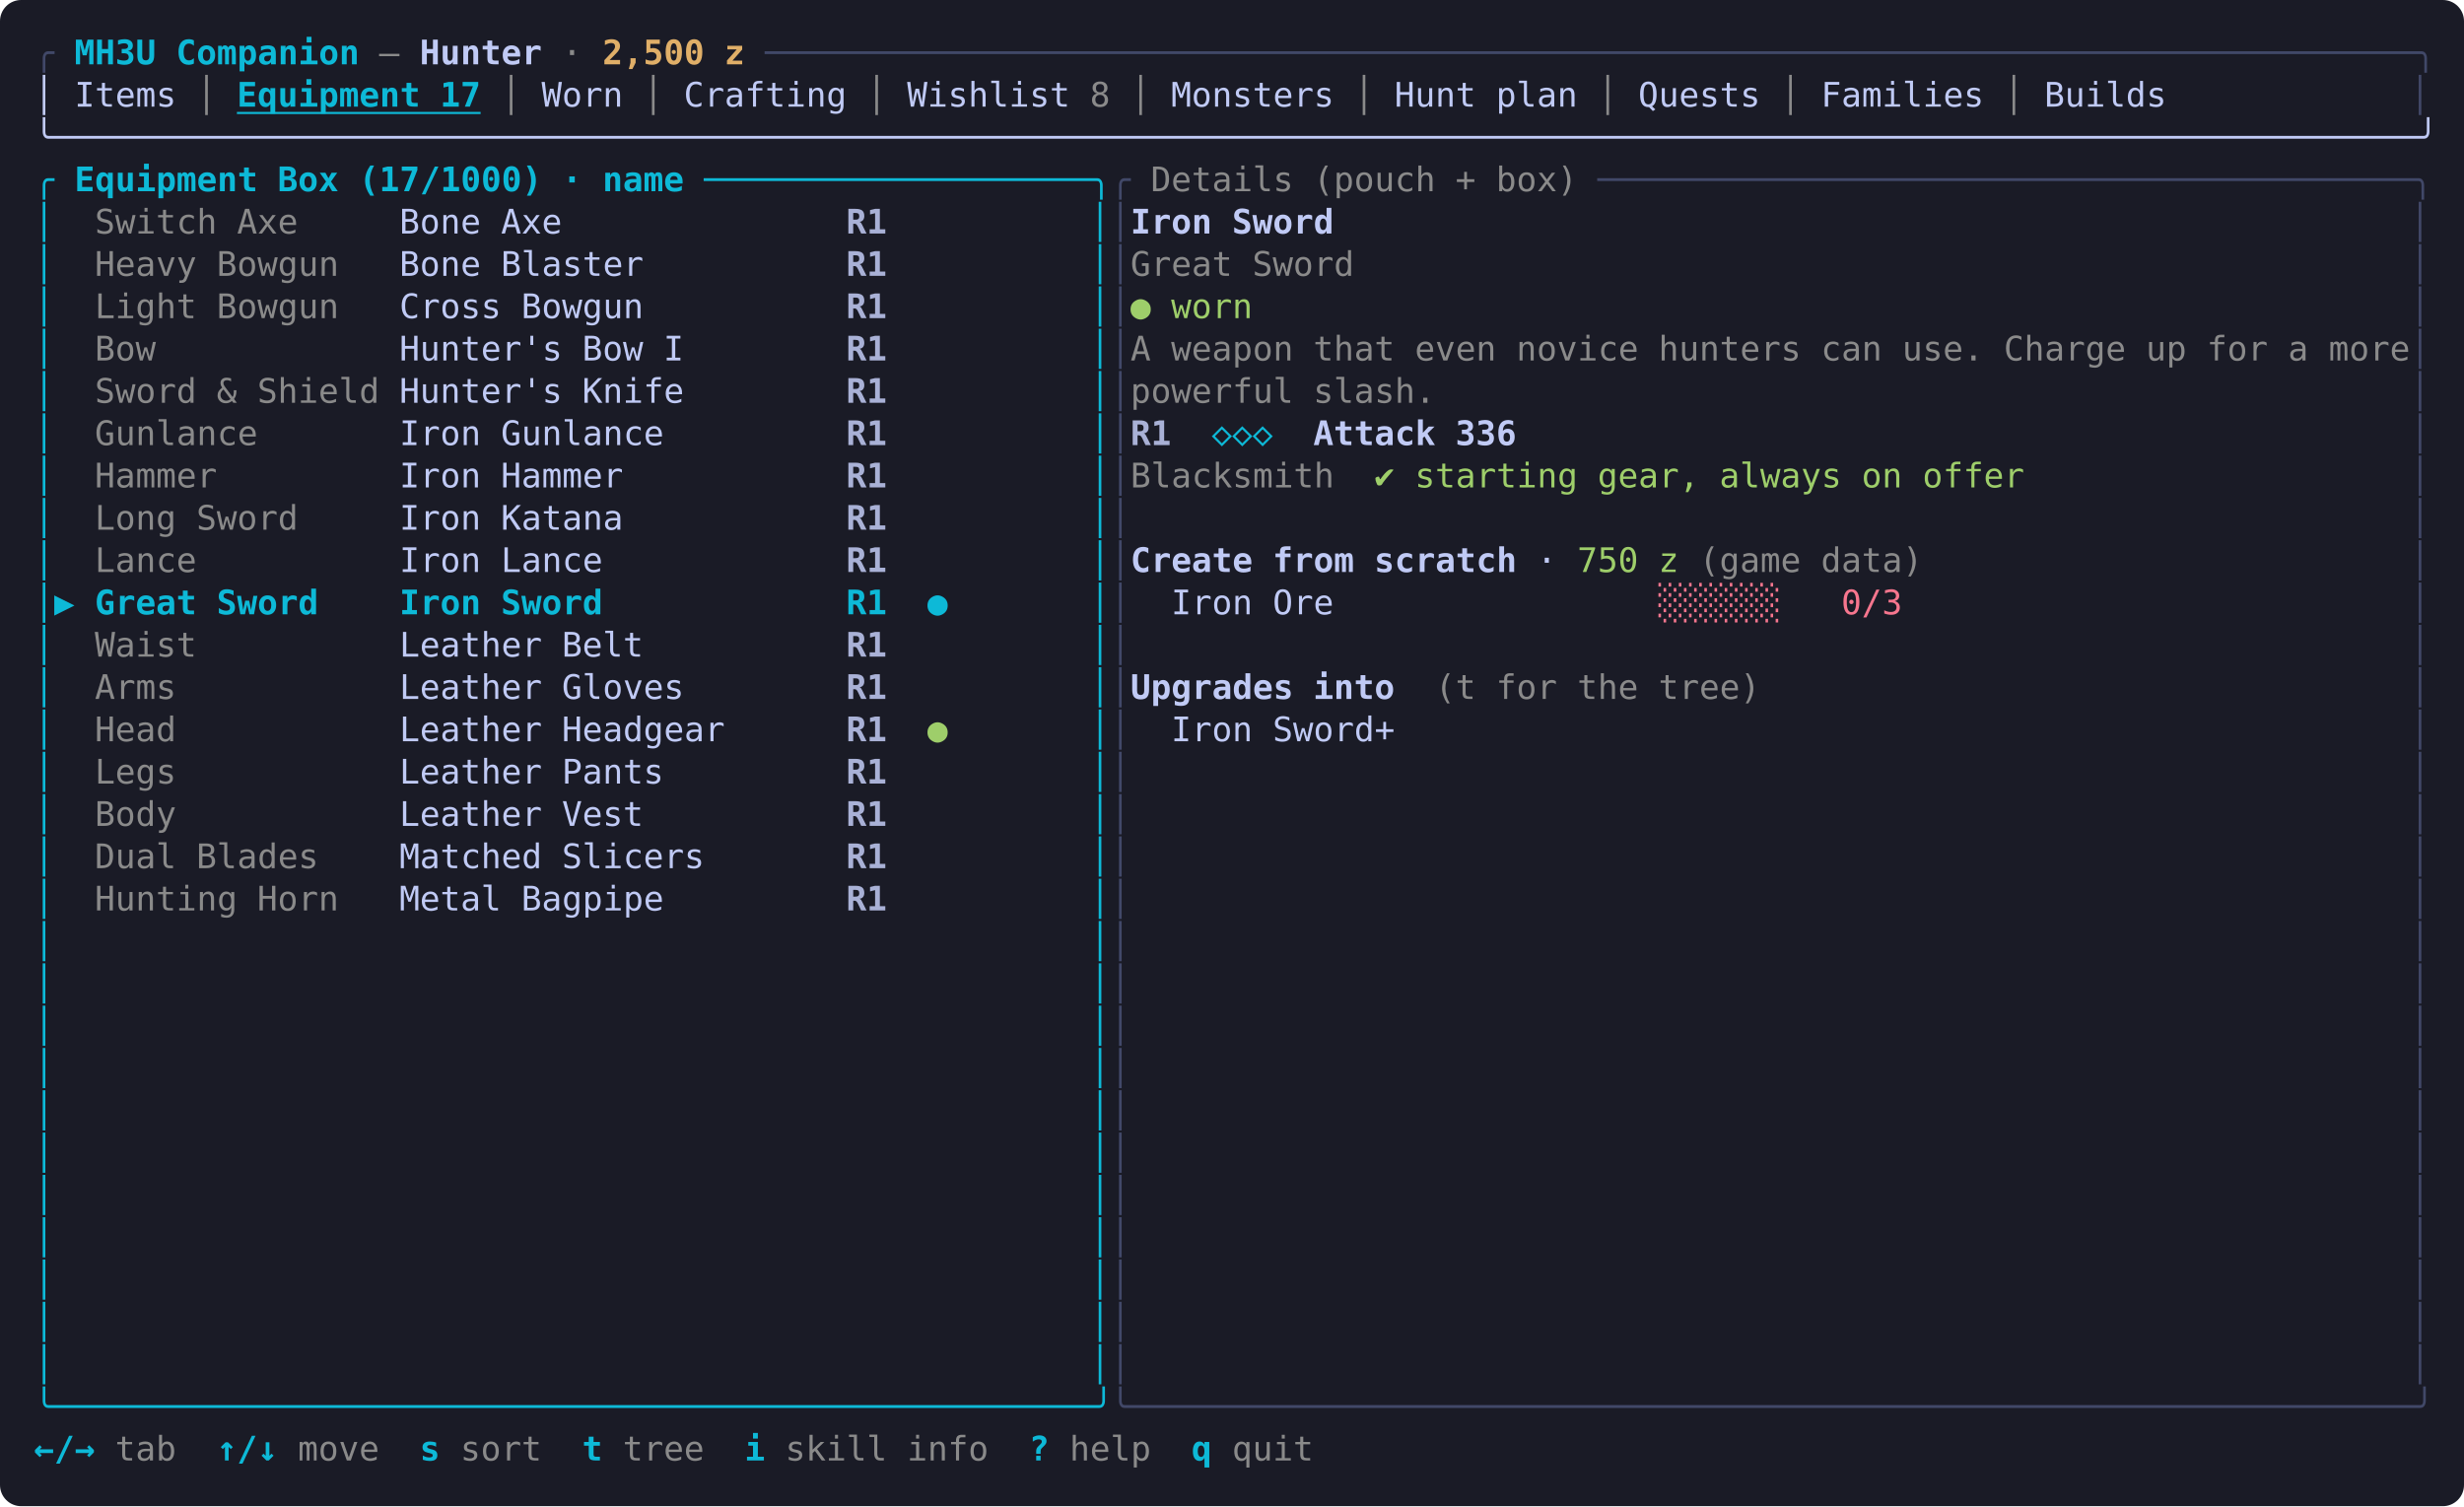
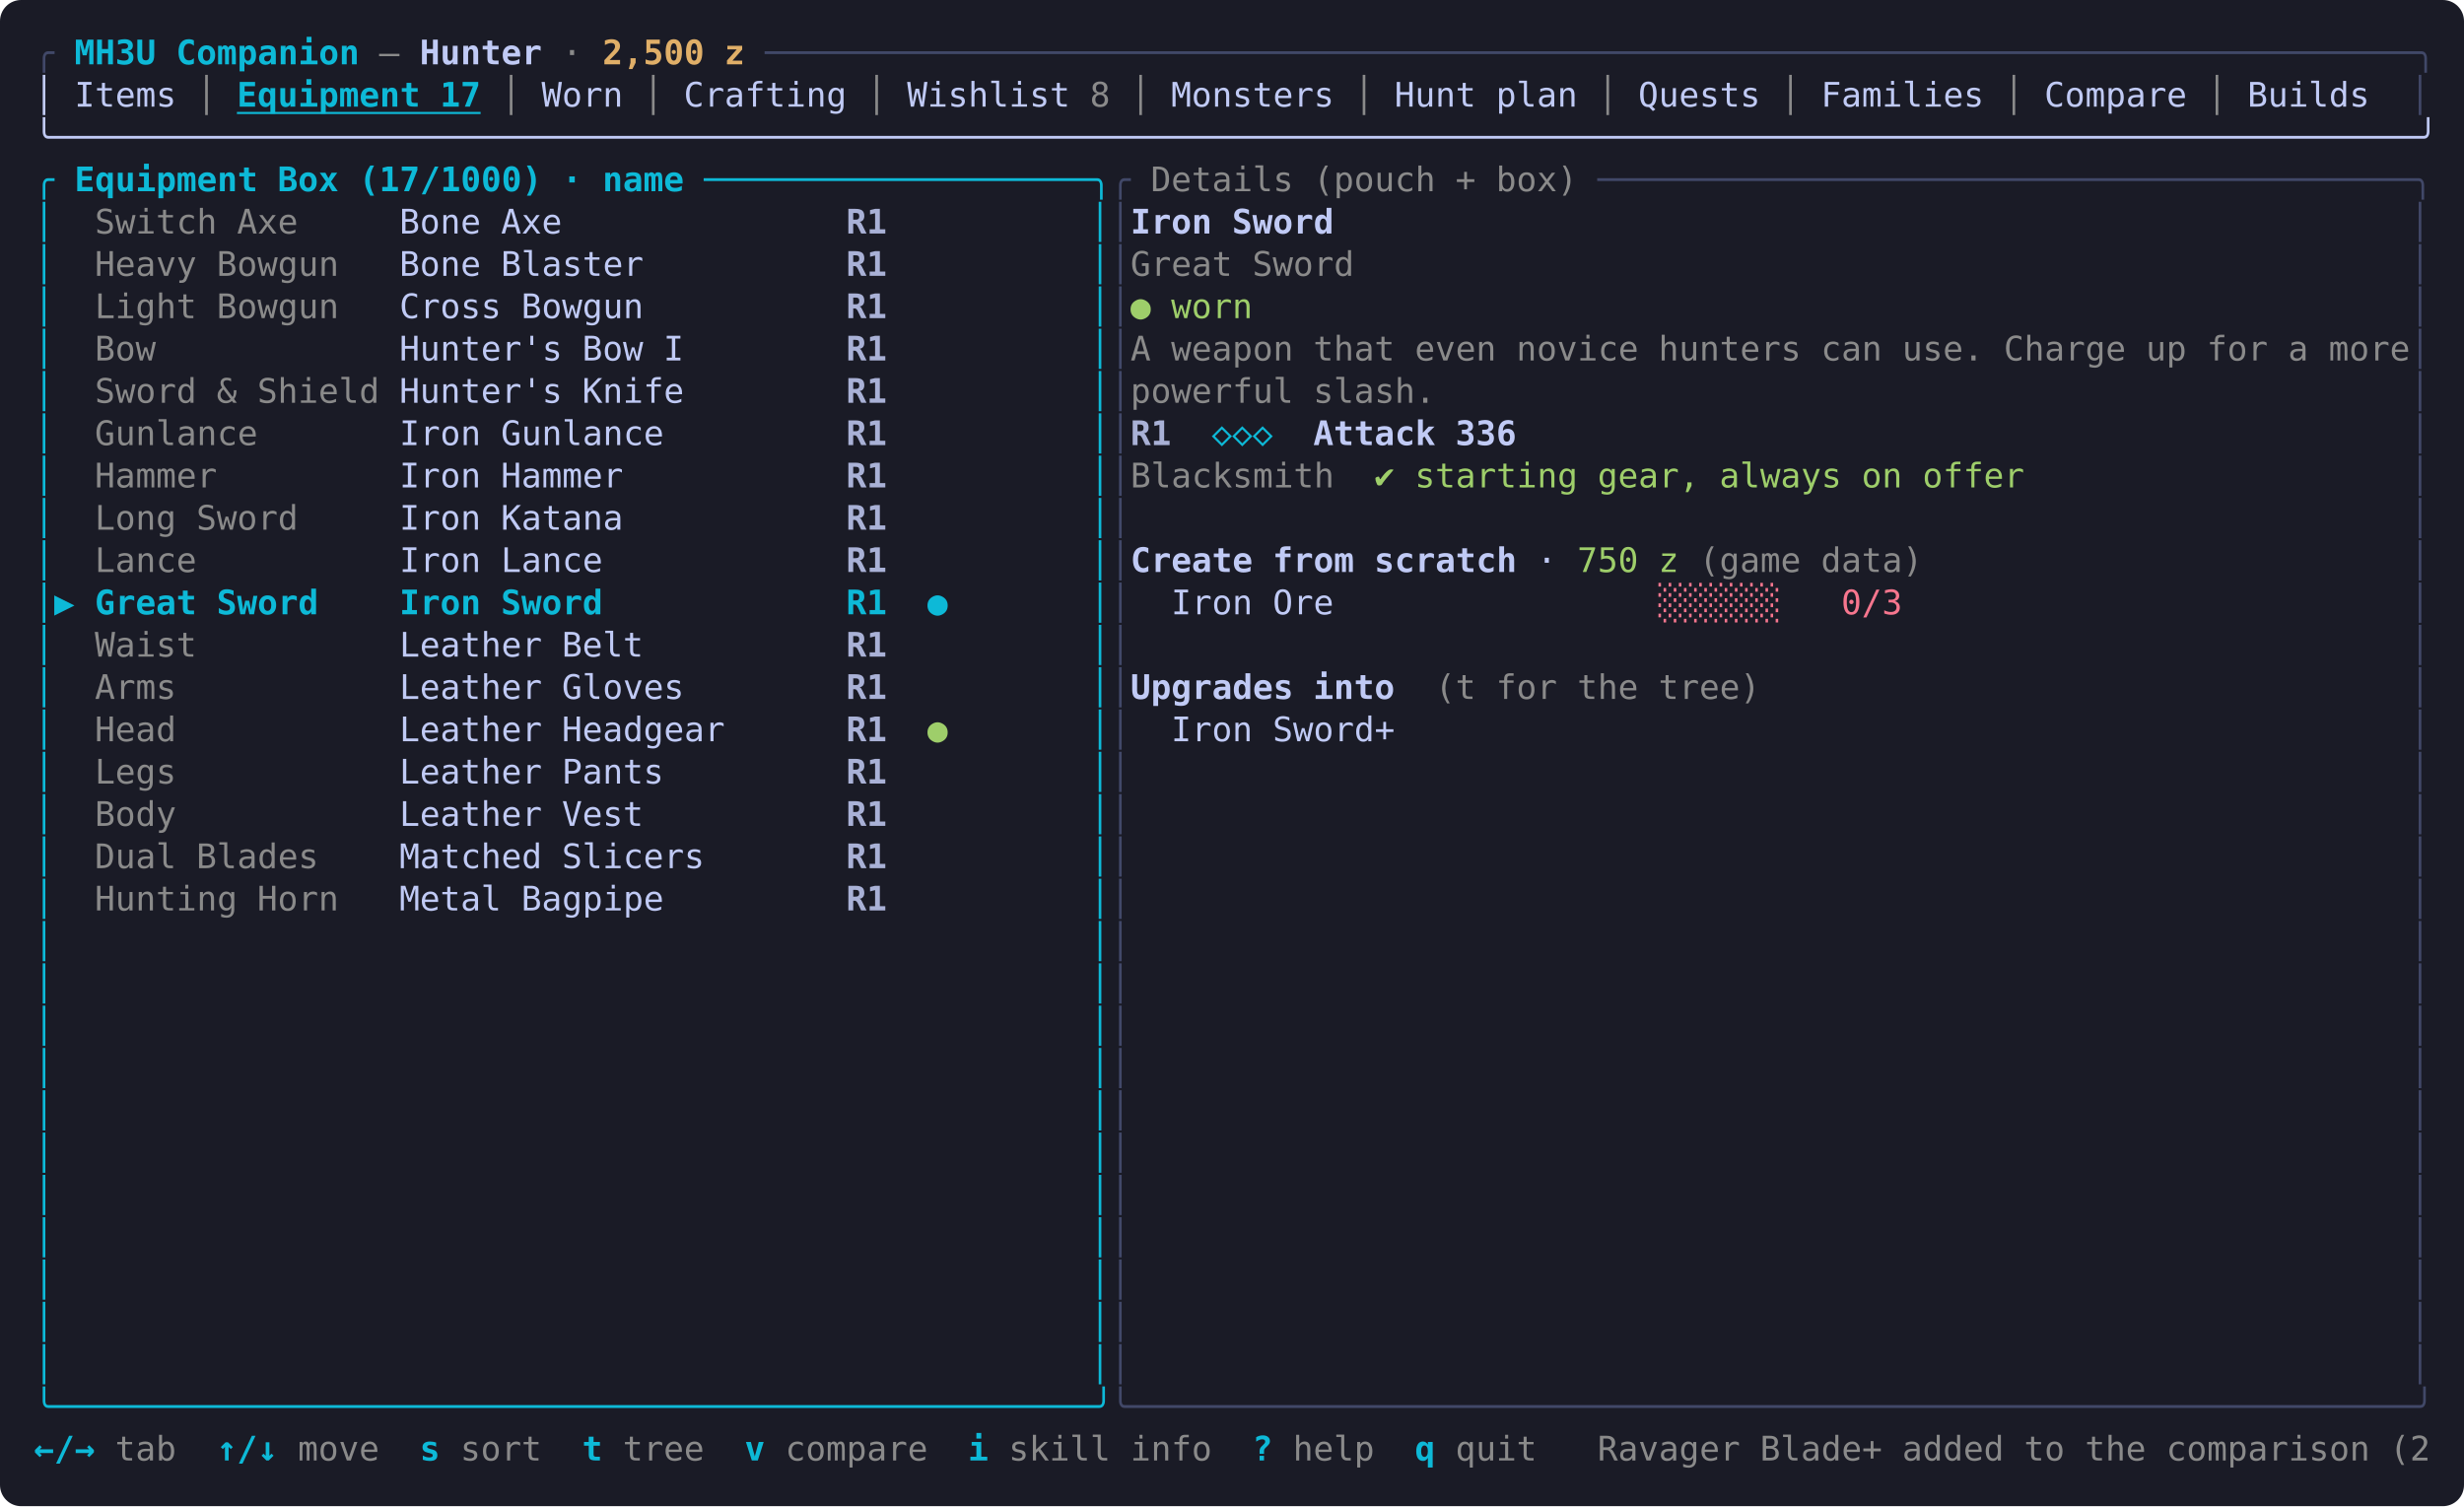
<svg xmlns="http://www.w3.org/2000/svg" width="1164.8" height="712" viewBox="0 0 1164.8 712" role="img">
  <rect width="100%" height="100%" rx="10" fill="#1a1b26" />
  <g font-family="'JetBrains Mono','JetBrainsMono Nerd Font','DejaVu Sans Mono',Menlo,Consolas,monospace" font-size="16">
    <text x="16.0" y="30.4" textLength="9.6" lengthAdjust="spacing" fill="#414868">╭</text>
    <text x="35.2" y="30.4" textLength="38.4" lengthAdjust="spacing" fill="#0db9d7" font-weight="bold">MH3U</text>
    <text x="83.2" y="30.4" textLength="86.4" lengthAdjust="spacing" fill="#0db9d7" font-weight="bold">Companion</text>
    <text x="179.2" y="30.4" textLength="9.6" lengthAdjust="spacing" fill="#8a8a8a">—</text>
    <text x="198.4" y="30.4" textLength="57.6" lengthAdjust="spacing" fill="#c0caf5" font-weight="bold">Hunter</text>
    <text x="265.6" y="30.4" textLength="9.6" lengthAdjust="spacing" fill="#8a8a8a">·</text>
    <text x="284.8" y="30.4" textLength="48.0" lengthAdjust="spacing" fill="#e0af68" font-weight="bold">2,500</text>
    <text x="342.4" y="30.4" textLength="9.6" lengthAdjust="spacing" fill="#e0af68" font-weight="bold">z</text>
    <text x="361.6" y="30.4" textLength="787.2" lengthAdjust="spacing" fill="#414868">─────────────────────────────────────────────────────────────────────────────────╮</text>
    <text x="16.0" y="50.4" textLength="9.6" lengthAdjust="spacing" fill="#c0caf5">│</text>
    <text x="35.2" y="50.4" textLength="48.0" lengthAdjust="spacing" fill="#c0caf5">Items</text>
    <text x="92.8" y="50.4" textLength="9.6" lengthAdjust="spacing" fill="#8a8a8a">│</text>
    <text x="112.0" y="50.4" textLength="86.4" lengthAdjust="spacing" fill="#0db9d7" font-weight="bold">Equipment</text>
    <text x="208.0" y="50.4" textLength="19.2" lengthAdjust="spacing" fill="#0db9d7" font-weight="bold">17</text>
    <line x1="112.0" y1="53.4" x2="227.2" y2="53.4" stroke="#0db9d7" stroke-width="1" />
    <text x="236.8" y="50.4" textLength="9.6" lengthAdjust="spacing" fill="#8a8a8a">│</text>
    <text x="256.0" y="50.4" textLength="38.4" lengthAdjust="spacing" fill="#c0caf5">Worn</text>
    <text x="304.0" y="50.4" textLength="9.6" lengthAdjust="spacing" fill="#8a8a8a">│</text>
    <text x="323.2" y="50.4" textLength="76.8" lengthAdjust="spacing" fill="#c0caf5">Crafting</text>
    <text x="409.6" y="50.4" textLength="9.6" lengthAdjust="spacing" fill="#8a8a8a">│</text>
    <text x="428.8" y="50.4" textLength="76.8" lengthAdjust="spacing" fill="#c0caf5">Wishlist</text>
    <text x="515.2" y="50.4" textLength="9.6" lengthAdjust="spacing" fill="#8a8a8a">8</text>
    <text x="534.4" y="50.4" textLength="9.6" lengthAdjust="spacing" fill="#8a8a8a">│</text>
    <text x="553.6" y="50.4" textLength="76.8" lengthAdjust="spacing" fill="#c0caf5">Monsters</text>
    <text x="640.0" y="50.4" textLength="9.6" lengthAdjust="spacing" fill="#8a8a8a">│</text>
    <text x="659.2" y="50.4" textLength="38.4" lengthAdjust="spacing" fill="#c0caf5">Hunt</text>
    <text x="707.2" y="50.4" textLength="38.4" lengthAdjust="spacing" fill="#c0caf5">plan</text>
    <text x="755.2" y="50.4" textLength="9.6" lengthAdjust="spacing" fill="#8a8a8a">│</text>
    <text x="774.4" y="50.4" textLength="57.6" lengthAdjust="spacing" fill="#c0caf5">Quests</text>
    <text x="841.6" y="50.4" textLength="9.6" lengthAdjust="spacing" fill="#8a8a8a">│</text>
    <text x="860.8" y="50.4" textLength="76.8" lengthAdjust="spacing" fill="#c0caf5">Families</text>
    <text x="947.2" y="50.4" textLength="9.6" lengthAdjust="spacing" fill="#8a8a8a">│</text>
-     <text x="966.4" y="50.4" textLength="57.6" lengthAdjust="spacing" fill="#c0caf5">Builds</text>
+     <text x="966.4" y="50.4" textLength="67.2" lengthAdjust="spacing" fill="#c0caf5">Compare</text>
+     <text x="1043.2" y="50.4" textLength="9.6" lengthAdjust="spacing" fill="#8a8a8a">│</text>
+     <text x="1062.4" y="50.4" textLength="57.6" lengthAdjust="spacing" fill="#c0caf5">Builds</text>
    <text x="1139.2" y="50.4" textLength="9.6" lengthAdjust="spacing" fill="#414868">│</text>
    <text x="16.0" y="70.4" textLength="1132.8" lengthAdjust="spacing" fill="#c0caf5">╰────────────────────────────────────────────────────────────────────────────────────────────────────────────────────╯</text>
    <text x="16.0" y="90.4" textLength="9.6" lengthAdjust="spacing" fill="#0db9d7">╭</text>
    <text x="35.2" y="90.4" textLength="86.4" lengthAdjust="spacing" fill="#0db9d7" font-weight="bold">Equipment</text>
    <text x="131.2" y="90.4" textLength="28.8" lengthAdjust="spacing" fill="#0db9d7" font-weight="bold">Box</text>
    <text x="169.6" y="90.4" textLength="86.4" lengthAdjust="spacing" fill="#0db9d7" font-weight="bold">(17/1000)</text>
    <text x="265.6" y="90.4" textLength="9.6" lengthAdjust="spacing" fill="#0db9d7" font-weight="bold">·</text>
    <text x="284.8" y="90.4" textLength="38.4" lengthAdjust="spacing" fill="#0db9d7" font-weight="bold">name</text>
    <text x="332.8" y="90.4" textLength="192.0" lengthAdjust="spacing" fill="#0db9d7">───────────────────╮</text>
    <text x="524.8" y="90.4" textLength="9.6" lengthAdjust="spacing" fill="#414868">╭</text>
    <text x="544.0" y="90.4" textLength="67.2" lengthAdjust="spacing" fill="#8a8a8a">Details</text>
    <text x="620.8" y="90.4" textLength="57.6" lengthAdjust="spacing" fill="#8a8a8a">(pouch</text>
    <text x="688.0" y="90.4" textLength="9.6" lengthAdjust="spacing" fill="#8a8a8a">+</text>
    <text x="707.2" y="90.4" textLength="38.4" lengthAdjust="spacing" fill="#8a8a8a">box)</text>
    <text x="755.2" y="90.4" textLength="393.6" lengthAdjust="spacing" fill="#414868">────────────────────────────────────────╮</text>
    <text x="16.0" y="110.4" textLength="9.6" lengthAdjust="spacing" fill="#0db9d7">│</text>
    <text x="44.8" y="110.4" textLength="57.6" lengthAdjust="spacing" fill="#8a8a8a">Switch</text>
    <text x="112.0" y="110.4" textLength="28.8" lengthAdjust="spacing" fill="#8a8a8a">Axe</text>
    <text x="188.8" y="110.4" textLength="38.4" lengthAdjust="spacing" fill="#c0caf5">Bone</text>
    <text x="236.8" y="110.4" textLength="28.8" lengthAdjust="spacing" fill="#c0caf5">Axe</text>
    <text x="400.0" y="110.4" textLength="19.2" lengthAdjust="spacing" fill="#a9b1d6" font-weight="bold">R1</text>
    <text x="515.2" y="110.4" textLength="9.6" lengthAdjust="spacing" fill="#0db9d7">│</text>
    <text x="524.8" y="110.4" textLength="9.6" lengthAdjust="spacing" fill="#414868">│</text>
    <text x="534.4" y="110.4" textLength="38.4" lengthAdjust="spacing" fill="#c0caf5" font-weight="bold">Iron</text>
    <text x="582.4" y="110.4" textLength="48.0" lengthAdjust="spacing" fill="#c0caf5" font-weight="bold">Sword</text>
    <text x="1139.2" y="110.4" textLength="9.6" lengthAdjust="spacing" fill="#414868">│</text>
    <text x="16.0" y="130.4" textLength="9.6" lengthAdjust="spacing" fill="#0db9d7">│</text>
    <text x="44.8" y="130.4" textLength="48.0" lengthAdjust="spacing" fill="#8a8a8a">Heavy</text>
    <text x="102.4" y="130.4" textLength="57.6" lengthAdjust="spacing" fill="#8a8a8a">Bowgun</text>
    <text x="188.8" y="130.4" textLength="38.4" lengthAdjust="spacing" fill="#c0caf5">Bone</text>
    <text x="236.8" y="130.4" textLength="67.2" lengthAdjust="spacing" fill="#c0caf5">Blaster</text>
    <text x="400.0" y="130.4" textLength="19.2" lengthAdjust="spacing" fill="#a9b1d6" font-weight="bold">R1</text>
    <text x="515.2" y="130.4" textLength="9.6" lengthAdjust="spacing" fill="#0db9d7">│</text>
    <text x="524.8" y="130.4" textLength="9.6" lengthAdjust="spacing" fill="#414868">│</text>
    <text x="534.4" y="130.4" textLength="48.0" lengthAdjust="spacing" fill="#8a8a8a">Great</text>
    <text x="592.0" y="130.4" textLength="48.0" lengthAdjust="spacing" fill="#8a8a8a">Sword</text>
    <text x="1139.2" y="130.4" textLength="9.6" lengthAdjust="spacing" fill="#414868">│</text>
    <text x="16.0" y="150.4" textLength="9.6" lengthAdjust="spacing" fill="#0db9d7">│</text>
    <text x="44.8" y="150.4" textLength="48.0" lengthAdjust="spacing" fill="#8a8a8a">Light</text>
    <text x="102.4" y="150.4" textLength="57.6" lengthAdjust="spacing" fill="#8a8a8a">Bowgun</text>
    <text x="188.8" y="150.4" textLength="48.0" lengthAdjust="spacing" fill="#c0caf5">Cross</text>
    <text x="246.4" y="150.4" textLength="57.6" lengthAdjust="spacing" fill="#c0caf5">Bowgun</text>
    <text x="400.0" y="150.4" textLength="19.2" lengthAdjust="spacing" fill="#a9b1d6" font-weight="bold">R1</text>
    <text x="515.2" y="150.4" textLength="9.6" lengthAdjust="spacing" fill="#0db9d7">│</text>
    <text x="524.8" y="150.4" textLength="9.6" lengthAdjust="spacing" fill="#414868">│</text>
    <text x="534.4" y="150.4" textLength="9.6" lengthAdjust="spacing" fill="#9ece6a">●</text>
    <text x="553.6" y="150.4" textLength="38.4" lengthAdjust="spacing" fill="#9ece6a">worn</text>
    <text x="1139.2" y="150.4" textLength="9.6" lengthAdjust="spacing" fill="#414868">│</text>
    <text x="16.0" y="170.4" textLength="9.6" lengthAdjust="spacing" fill="#0db9d7">│</text>
    <text x="44.8" y="170.4" textLength="28.8" lengthAdjust="spacing" fill="#8a8a8a">Bow</text>
    <text x="188.8" y="170.4" textLength="76.8" lengthAdjust="spacing" fill="#c0caf5">Hunter's</text>
    <text x="275.2" y="170.4" textLength="28.8" lengthAdjust="spacing" fill="#c0caf5">Bow</text>
    <text x="313.6" y="170.4" textLength="9.6" lengthAdjust="spacing" fill="#c0caf5">I</text>
    <text x="400.0" y="170.4" textLength="19.2" lengthAdjust="spacing" fill="#a9b1d6" font-weight="bold">R1</text>
    <text x="515.2" y="170.4" textLength="9.6" lengthAdjust="spacing" fill="#0db9d7">│</text>
    <text x="524.8" y="170.4" textLength="9.6" lengthAdjust="spacing" fill="#414868">│</text>
    <text x="534.4" y="170.4" textLength="9.6" lengthAdjust="spacing" fill="#8a8a8a">A</text>
    <text x="553.6" y="170.4" textLength="57.6" lengthAdjust="spacing" fill="#8a8a8a">weapon</text>
    <text x="620.8" y="170.4" textLength="38.4" lengthAdjust="spacing" fill="#8a8a8a">that</text>
    <text x="668.8" y="170.4" textLength="38.4" lengthAdjust="spacing" fill="#8a8a8a">even</text>
    <text x="716.8" y="170.4" textLength="57.6" lengthAdjust="spacing" fill="#8a8a8a">novice</text>
    <text x="784.0" y="170.4" textLength="67.2" lengthAdjust="spacing" fill="#8a8a8a">hunters</text>
    <text x="860.8" y="170.4" textLength="28.8" lengthAdjust="spacing" fill="#8a8a8a">can</text>
    <text x="899.2" y="170.4" textLength="38.4" lengthAdjust="spacing" fill="#8a8a8a">use.</text>
    <text x="947.2" y="170.4" textLength="57.6" lengthAdjust="spacing" fill="#8a8a8a">Charge</text>
    <text x="1014.4" y="170.4" textLength="19.2" lengthAdjust="spacing" fill="#8a8a8a">up</text>
    <text x="1043.2" y="170.4" textLength="28.8" lengthAdjust="spacing" fill="#8a8a8a">for</text>
    <text x="1081.6" y="170.4" textLength="9.6" lengthAdjust="spacing" fill="#8a8a8a">a</text>
    <text x="1100.8" y="170.4" textLength="38.4" lengthAdjust="spacing" fill="#8a8a8a">more</text>
    <text x="1139.2" y="170.4" textLength="9.6" lengthAdjust="spacing" fill="#414868">│</text>
    <text x="16.0" y="190.4" textLength="9.6" lengthAdjust="spacing" fill="#0db9d7">│</text>
    <text x="44.8" y="190.4" textLength="48.0" lengthAdjust="spacing" fill="#8a8a8a">Sword</text>
    <text x="102.4" y="190.4" textLength="9.6" lengthAdjust="spacing" fill="#8a8a8a">&amp;</text>
    <text x="121.6" y="190.4" textLength="57.6" lengthAdjust="spacing" fill="#8a8a8a">Shield</text>
    <text x="188.8" y="190.4" textLength="76.8" lengthAdjust="spacing" fill="#c0caf5">Hunter's</text>
    <text x="275.2" y="190.4" textLength="48.0" lengthAdjust="spacing" fill="#c0caf5">Knife</text>
    <text x="400.0" y="190.4" textLength="19.2" lengthAdjust="spacing" fill="#a9b1d6" font-weight="bold">R1</text>
    <text x="515.2" y="190.4" textLength="9.6" lengthAdjust="spacing" fill="#0db9d7">│</text>
    <text x="524.8" y="190.4" textLength="9.6" lengthAdjust="spacing" fill="#414868">│</text>
    <text x="534.4" y="190.4" textLength="76.8" lengthAdjust="spacing" fill="#8a8a8a">powerful</text>
    <text x="620.8" y="190.4" textLength="57.6" lengthAdjust="spacing" fill="#8a8a8a">slash.</text>
    <text x="1139.2" y="190.4" textLength="9.6" lengthAdjust="spacing" fill="#414868">│</text>
    <text x="16.0" y="210.4" textLength="9.6" lengthAdjust="spacing" fill="#0db9d7">│</text>
    <text x="44.8" y="210.4" textLength="76.8" lengthAdjust="spacing" fill="#8a8a8a">Gunlance</text>
    <text x="188.8" y="210.4" textLength="38.4" lengthAdjust="spacing" fill="#c0caf5">Iron</text>
    <text x="236.8" y="210.4" textLength="76.8" lengthAdjust="spacing" fill="#c0caf5">Gunlance</text>
    <text x="400.0" y="210.4" textLength="19.2" lengthAdjust="spacing" fill="#a9b1d6" font-weight="bold">R1</text>
    <text x="515.2" y="210.4" textLength="9.6" lengthAdjust="spacing" fill="#0db9d7">│</text>
    <text x="524.8" y="210.4" textLength="9.6" lengthAdjust="spacing" fill="#414868">│</text>
    <text x="534.4" y="210.4" textLength="19.2" lengthAdjust="spacing" fill="#a9b1d6" font-weight="bold">R1</text>
    <text x="572.8" y="210.4" textLength="28.8" lengthAdjust="spacing" fill="#0db9d7">◇◇◇</text>
    <text x="620.8" y="210.4" textLength="57.6" lengthAdjust="spacing" fill="#c0caf5" font-weight="bold">Attack</text>
    <text x="688.0" y="210.4" textLength="28.8" lengthAdjust="spacing" fill="#c0caf5" font-weight="bold">336</text>
    <text x="1139.2" y="210.4" textLength="9.6" lengthAdjust="spacing" fill="#414868">│</text>
    <text x="16.0" y="230.4" textLength="9.6" lengthAdjust="spacing" fill="#0db9d7">│</text>
    <text x="44.8" y="230.4" textLength="57.6" lengthAdjust="spacing" fill="#8a8a8a">Hammer</text>
    <text x="188.8" y="230.4" textLength="38.4" lengthAdjust="spacing" fill="#c0caf5">Iron</text>
    <text x="236.8" y="230.4" textLength="57.6" lengthAdjust="spacing" fill="#c0caf5">Hammer</text>
    <text x="400.0" y="230.4" textLength="19.2" lengthAdjust="spacing" fill="#a9b1d6" font-weight="bold">R1</text>
    <text x="515.2" y="230.4" textLength="9.6" lengthAdjust="spacing" fill="#0db9d7">│</text>
    <text x="524.8" y="230.4" textLength="9.6" lengthAdjust="spacing" fill="#414868">│</text>
    <text x="534.4" y="230.4" textLength="96.0" lengthAdjust="spacing" fill="#8a8a8a">Blacksmith</text>
    <text x="649.6" y="230.4" textLength="9.6" lengthAdjust="spacing" fill="#9ece6a">✔︎</text>
    <text x="668.8" y="230.4" textLength="76.8" lengthAdjust="spacing" fill="#9ece6a">starting</text>
    <text x="755.2" y="230.4" textLength="48.0" lengthAdjust="spacing" fill="#9ece6a">gear,</text>
    <text x="812.8" y="230.4" textLength="57.6" lengthAdjust="spacing" fill="#9ece6a">always</text>
    <text x="880.0" y="230.4" textLength="19.2" lengthAdjust="spacing" fill="#9ece6a">on</text>
    <text x="908.8" y="230.4" textLength="48.0" lengthAdjust="spacing" fill="#9ece6a">offer</text>
    <text x="1139.2" y="230.4" textLength="9.6" lengthAdjust="spacing" fill="#414868">│</text>
    <text x="16.0" y="250.4" textLength="9.6" lengthAdjust="spacing" fill="#0db9d7">│</text>
    <text x="44.8" y="250.4" textLength="38.4" lengthAdjust="spacing" fill="#8a8a8a">Long</text>
    <text x="92.8" y="250.4" textLength="48.0" lengthAdjust="spacing" fill="#8a8a8a">Sword</text>
    <text x="188.8" y="250.4" textLength="38.4" lengthAdjust="spacing" fill="#c0caf5">Iron</text>
    <text x="236.8" y="250.4" textLength="57.6" lengthAdjust="spacing" fill="#c0caf5">Katana</text>
    <text x="400.0" y="250.4" textLength="19.2" lengthAdjust="spacing" fill="#a9b1d6" font-weight="bold">R1</text>
    <text x="515.2" y="250.4" textLength="9.6" lengthAdjust="spacing" fill="#0db9d7">│</text>
    <text x="524.8" y="250.4" textLength="9.6" lengthAdjust="spacing" fill="#414868">│</text>
    <text x="1139.2" y="250.4" textLength="9.6" lengthAdjust="spacing" fill="#414868">│</text>
    <text x="16.0" y="270.4" textLength="9.6" lengthAdjust="spacing" fill="#0db9d7">│</text>
    <text x="44.8" y="270.4" textLength="48.0" lengthAdjust="spacing" fill="#8a8a8a">Lance</text>
    <text x="188.8" y="270.4" textLength="38.4" lengthAdjust="spacing" fill="#c0caf5">Iron</text>
    <text x="236.8" y="270.4" textLength="48.0" lengthAdjust="spacing" fill="#c0caf5">Lance</text>
    <text x="400.0" y="270.4" textLength="19.2" lengthAdjust="spacing" fill="#a9b1d6" font-weight="bold">R1</text>
    <text x="515.2" y="270.4" textLength="9.6" lengthAdjust="spacing" fill="#0db9d7">│</text>
    <text x="524.8" y="270.4" textLength="9.6" lengthAdjust="spacing" fill="#414868">│</text>
    <text x="534.4" y="270.4" textLength="57.6" lengthAdjust="spacing" fill="#c0caf5" font-weight="bold">Create</text>
    <text x="601.6" y="270.4" textLength="38.4" lengthAdjust="spacing" fill="#c0caf5" font-weight="bold">from</text>
    <text x="649.6" y="270.4" textLength="67.2" lengthAdjust="spacing" fill="#c0caf5" font-weight="bold">scratch</text>
    <text x="726.4" y="270.4" textLength="9.6" lengthAdjust="spacing" fill="#c0caf5">·</text>
    <text x="745.6" y="270.4" textLength="28.8" lengthAdjust="spacing" fill="#9ece6a">750</text>
    <text x="784.0" y="270.4" textLength="9.6" lengthAdjust="spacing" fill="#9ece6a">z</text>
    <text x="803.2" y="270.4" textLength="48.0" lengthAdjust="spacing" fill="#8a8a8a">(game</text>
    <text x="860.8" y="270.4" textLength="48.0" lengthAdjust="spacing" fill="#8a8a8a">data)</text>
    <text x="1139.2" y="270.4" textLength="9.6" lengthAdjust="spacing" fill="#414868">│</text>
    <text x="16.0" y="290.4" textLength="9.6" lengthAdjust="spacing" fill="#0db9d7">│</text>
    <text x="25.6" y="290.4" textLength="9.6" lengthAdjust="spacing" fill="#0db9d7" font-weight="bold">▶︎</text>
    <text x="44.8" y="290.4" textLength="48.0" lengthAdjust="spacing" fill="#0db9d7" font-weight="bold">Great</text>
    <text x="102.4" y="290.4" textLength="48.0" lengthAdjust="spacing" fill="#0db9d7" font-weight="bold">Sword</text>
    <text x="188.8" y="290.4" textLength="38.4" lengthAdjust="spacing" fill="#0db9d7" font-weight="bold">Iron</text>
    <text x="236.8" y="290.4" textLength="48.0" lengthAdjust="spacing" fill="#0db9d7" font-weight="bold">Sword</text>
    <text x="400.0" y="290.4" textLength="19.2" lengthAdjust="spacing" fill="#0db9d7" font-weight="bold">R1</text>
    <text x="438.4" y="290.4" textLength="9.6" lengthAdjust="spacing" fill="#0db9d7" font-weight="bold">●</text>
    <text x="515.2" y="290.4" textLength="9.6" lengthAdjust="spacing" fill="#0db9d7">│</text>
    <text x="524.8" y="290.4" textLength="9.6" lengthAdjust="spacing" fill="#414868">│</text>
    <text x="553.6" y="290.4" textLength="38.4" lengthAdjust="spacing" fill="#c0caf5">Iron</text>
    <text x="601.6" y="290.4" textLength="28.8" lengthAdjust="spacing" fill="#c0caf5">Ore</text>
    <text x="784.0" y="290.4" textLength="57.6" lengthAdjust="spacing" fill="#f7768e">░░░░░░</text>
    <text x="870.4" y="290.4" textLength="28.8" lengthAdjust="spacing" fill="#f7768e">0/3</text>
    <text x="1139.2" y="290.4" textLength="9.6" lengthAdjust="spacing" fill="#414868">│</text>
    <text x="16.0" y="310.4" textLength="9.6" lengthAdjust="spacing" fill="#0db9d7">│</text>
    <text x="44.8" y="310.4" textLength="48.0" lengthAdjust="spacing" fill="#8a8a8a">Waist</text>
    <text x="188.8" y="310.4" textLength="67.2" lengthAdjust="spacing" fill="#c0caf5">Leather</text>
    <text x="265.6" y="310.4" textLength="38.4" lengthAdjust="spacing" fill="#c0caf5">Belt</text>
    <text x="400.0" y="310.4" textLength="19.2" lengthAdjust="spacing" fill="#a9b1d6" font-weight="bold">R1</text>
    <text x="515.2" y="310.4" textLength="9.6" lengthAdjust="spacing" fill="#0db9d7">│</text>
    <text x="524.8" y="310.4" textLength="9.6" lengthAdjust="spacing" fill="#414868">│</text>
    <text x="1139.2" y="310.4" textLength="9.6" lengthAdjust="spacing" fill="#414868">│</text>
    <text x="16.0" y="330.4" textLength="9.6" lengthAdjust="spacing" fill="#0db9d7">│</text>
    <text x="44.8" y="330.4" textLength="38.4" lengthAdjust="spacing" fill="#8a8a8a">Arms</text>
    <text x="188.8" y="330.4" textLength="67.2" lengthAdjust="spacing" fill="#c0caf5">Leather</text>
    <text x="265.6" y="330.4" textLength="57.6" lengthAdjust="spacing" fill="#c0caf5">Gloves</text>
    <text x="400.0" y="330.4" textLength="19.2" lengthAdjust="spacing" fill="#a9b1d6" font-weight="bold">R1</text>
    <text x="515.2" y="330.4" textLength="9.6" lengthAdjust="spacing" fill="#0db9d7">│</text>
    <text x="524.8" y="330.4" textLength="9.6" lengthAdjust="spacing" fill="#414868">│</text>
    <text x="534.4" y="330.4" textLength="76.8" lengthAdjust="spacing" fill="#c0caf5" font-weight="bold">Upgrades</text>
    <text x="620.8" y="330.4" textLength="38.4" lengthAdjust="spacing" fill="#c0caf5" font-weight="bold">into</text>
    <text x="678.4" y="330.4" textLength="19.2" lengthAdjust="spacing" fill="#8a8a8a">(t</text>
    <text x="707.2" y="330.4" textLength="28.8" lengthAdjust="spacing" fill="#8a8a8a">for</text>
    <text x="745.6" y="330.4" textLength="28.8" lengthAdjust="spacing" fill="#8a8a8a">the</text>
    <text x="784.0" y="330.4" textLength="48.0" lengthAdjust="spacing" fill="#8a8a8a">tree)</text>
    <text x="1139.2" y="330.4" textLength="9.6" lengthAdjust="spacing" fill="#414868">│</text>
    <text x="16.0" y="350.4" textLength="9.6" lengthAdjust="spacing" fill="#0db9d7">│</text>
    <text x="44.8" y="350.4" textLength="38.4" lengthAdjust="spacing" fill="#8a8a8a">Head</text>
    <text x="188.8" y="350.4" textLength="67.2" lengthAdjust="spacing" fill="#c0caf5">Leather</text>
    <text x="265.6" y="350.4" textLength="76.8" lengthAdjust="spacing" fill="#c0caf5">Headgear</text>
    <text x="400.0" y="350.4" textLength="19.2" lengthAdjust="spacing" fill="#a9b1d6" font-weight="bold">R1</text>
    <text x="438.4" y="350.4" textLength="9.6" lengthAdjust="spacing" fill="#9ece6a">●</text>
    <text x="515.2" y="350.4" textLength="9.6" lengthAdjust="spacing" fill="#0db9d7">│</text>
    <text x="524.8" y="350.4" textLength="9.6" lengthAdjust="spacing" fill="#414868">│</text>
    <text x="553.6" y="350.4" textLength="38.4" lengthAdjust="spacing" fill="#c0caf5">Iron</text>
    <text x="601.6" y="350.4" textLength="57.6" lengthAdjust="spacing" fill="#c0caf5">Sword+</text>
    <text x="1139.2" y="350.4" textLength="9.6" lengthAdjust="spacing" fill="#414868">│</text>
    <text x="16.0" y="370.4" textLength="9.6" lengthAdjust="spacing" fill="#0db9d7">│</text>
    <text x="44.8" y="370.4" textLength="38.4" lengthAdjust="spacing" fill="#8a8a8a">Legs</text>
    <text x="188.8" y="370.4" textLength="67.2" lengthAdjust="spacing" fill="#c0caf5">Leather</text>
    <text x="265.6" y="370.4" textLength="48.0" lengthAdjust="spacing" fill="#c0caf5">Pants</text>
    <text x="400.0" y="370.4" textLength="19.2" lengthAdjust="spacing" fill="#a9b1d6" font-weight="bold">R1</text>
    <text x="515.2" y="370.4" textLength="9.6" lengthAdjust="spacing" fill="#0db9d7">│</text>
    <text x="524.8" y="370.4" textLength="9.6" lengthAdjust="spacing" fill="#414868">│</text>
    <text x="1139.2" y="370.4" textLength="9.6" lengthAdjust="spacing" fill="#414868">│</text>
    <text x="16.0" y="390.4" textLength="9.6" lengthAdjust="spacing" fill="#0db9d7">│</text>
    <text x="44.8" y="390.4" textLength="38.4" lengthAdjust="spacing" fill="#8a8a8a">Body</text>
    <text x="188.8" y="390.4" textLength="67.2" lengthAdjust="spacing" fill="#c0caf5">Leather</text>
    <text x="265.6" y="390.4" textLength="38.4" lengthAdjust="spacing" fill="#c0caf5">Vest</text>
    <text x="400.0" y="390.4" textLength="19.2" lengthAdjust="spacing" fill="#a9b1d6" font-weight="bold">R1</text>
    <text x="515.2" y="390.4" textLength="9.6" lengthAdjust="spacing" fill="#0db9d7">│</text>
    <text x="524.8" y="390.4" textLength="9.6" lengthAdjust="spacing" fill="#414868">│</text>
    <text x="1139.2" y="390.4" textLength="9.6" lengthAdjust="spacing" fill="#414868">│</text>
    <text x="16.0" y="410.4" textLength="9.6" lengthAdjust="spacing" fill="#0db9d7">│</text>
    <text x="44.8" y="410.4" textLength="38.4" lengthAdjust="spacing" fill="#8a8a8a">Dual</text>
    <text x="92.8" y="410.4" textLength="57.6" lengthAdjust="spacing" fill="#8a8a8a">Blades</text>
    <text x="188.8" y="410.4" textLength="67.2" lengthAdjust="spacing" fill="#c0caf5">Matched</text>
    <text x="265.6" y="410.4" textLength="67.2" lengthAdjust="spacing" fill="#c0caf5">Slicers</text>
    <text x="400.0" y="410.4" textLength="19.2" lengthAdjust="spacing" fill="#a9b1d6" font-weight="bold">R1</text>
    <text x="515.2" y="410.4" textLength="9.6" lengthAdjust="spacing" fill="#0db9d7">│</text>
    <text x="524.8" y="410.4" textLength="9.6" lengthAdjust="spacing" fill="#414868">│</text>
    <text x="1139.2" y="410.4" textLength="9.6" lengthAdjust="spacing" fill="#414868">│</text>
    <text x="16.0" y="430.4" textLength="9.6" lengthAdjust="spacing" fill="#0db9d7">│</text>
    <text x="44.8" y="430.4" textLength="67.2" lengthAdjust="spacing" fill="#8a8a8a">Hunting</text>
    <text x="121.6" y="430.4" textLength="38.4" lengthAdjust="spacing" fill="#8a8a8a">Horn</text>
    <text x="188.8" y="430.4" textLength="48.0" lengthAdjust="spacing" fill="#c0caf5">Metal</text>
    <text x="246.4" y="430.4" textLength="67.2" lengthAdjust="spacing" fill="#c0caf5">Bagpipe</text>
    <text x="400.0" y="430.4" textLength="19.2" lengthAdjust="spacing" fill="#a9b1d6" font-weight="bold">R1</text>
    <text x="515.2" y="430.4" textLength="9.6" lengthAdjust="spacing" fill="#0db9d7">│</text>
    <text x="524.8" y="430.4" textLength="9.6" lengthAdjust="spacing" fill="#414868">│</text>
    <text x="1139.2" y="430.4" textLength="9.6" lengthAdjust="spacing" fill="#414868">│</text>
    <text x="16.0" y="450.4" textLength="9.6" lengthAdjust="spacing" fill="#0db9d7">│</text>
    <text x="515.2" y="450.4" textLength="9.6" lengthAdjust="spacing" fill="#0db9d7">│</text>
    <text x="524.8" y="450.4" textLength="9.6" lengthAdjust="spacing" fill="#414868">│</text>
    <text x="1139.2" y="450.4" textLength="9.6" lengthAdjust="spacing" fill="#414868">│</text>
    <text x="16.0" y="470.4" textLength="9.6" lengthAdjust="spacing" fill="#0db9d7">│</text>
    <text x="515.2" y="470.4" textLength="9.6" lengthAdjust="spacing" fill="#0db9d7">│</text>
    <text x="524.8" y="470.4" textLength="9.6" lengthAdjust="spacing" fill="#414868">│</text>
    <text x="1139.2" y="470.4" textLength="9.6" lengthAdjust="spacing" fill="#414868">│</text>
    <text x="16.0" y="490.4" textLength="9.6" lengthAdjust="spacing" fill="#0db9d7">│</text>
    <text x="515.2" y="490.4" textLength="9.6" lengthAdjust="spacing" fill="#0db9d7">│</text>
    <text x="524.8" y="490.4" textLength="9.6" lengthAdjust="spacing" fill="#414868">│</text>
    <text x="1139.2" y="490.4" textLength="9.6" lengthAdjust="spacing" fill="#414868">│</text>
    <text x="16.0" y="510.4" textLength="9.6" lengthAdjust="spacing" fill="#0db9d7">│</text>
    <text x="515.2" y="510.4" textLength="9.6" lengthAdjust="spacing" fill="#0db9d7">│</text>
    <text x="524.8" y="510.4" textLength="9.6" lengthAdjust="spacing" fill="#414868">│</text>
    <text x="1139.2" y="510.4" textLength="9.6" lengthAdjust="spacing" fill="#414868">│</text>
    <text x="16.0" y="530.4" textLength="9.6" lengthAdjust="spacing" fill="#0db9d7">│</text>
    <text x="515.2" y="530.4" textLength="9.6" lengthAdjust="spacing" fill="#0db9d7">│</text>
    <text x="524.8" y="530.4" textLength="9.6" lengthAdjust="spacing" fill="#414868">│</text>
    <text x="1139.2" y="530.4" textLength="9.6" lengthAdjust="spacing" fill="#414868">│</text>
    <text x="16.0" y="550.4" textLength="9.6" lengthAdjust="spacing" fill="#0db9d7">│</text>
    <text x="515.2" y="550.4" textLength="9.6" lengthAdjust="spacing" fill="#0db9d7">│</text>
    <text x="524.8" y="550.4" textLength="9.6" lengthAdjust="spacing" fill="#414868">│</text>
    <text x="1139.2" y="550.4" textLength="9.6" lengthAdjust="spacing" fill="#414868">│</text>
    <text x="16.0" y="570.4" textLength="9.6" lengthAdjust="spacing" fill="#0db9d7">│</text>
    <text x="515.2" y="570.4" textLength="9.6" lengthAdjust="spacing" fill="#0db9d7">│</text>
    <text x="524.8" y="570.4" textLength="9.6" lengthAdjust="spacing" fill="#414868">│</text>
    <text x="1139.2" y="570.4" textLength="9.6" lengthAdjust="spacing" fill="#414868">│</text>
    <text x="16.0" y="590.4" textLength="9.6" lengthAdjust="spacing" fill="#0db9d7">│</text>
    <text x="515.2" y="590.4" textLength="9.6" lengthAdjust="spacing" fill="#0db9d7">│</text>
    <text x="524.8" y="590.4" textLength="9.6" lengthAdjust="spacing" fill="#414868">│</text>
    <text x="1139.2" y="590.4" textLength="9.6" lengthAdjust="spacing" fill="#414868">│</text>
    <text x="16.0" y="610.4" textLength="9.6" lengthAdjust="spacing" fill="#0db9d7">│</text>
    <text x="515.2" y="610.4" textLength="9.6" lengthAdjust="spacing" fill="#0db9d7">│</text>
    <text x="524.8" y="610.4" textLength="9.6" lengthAdjust="spacing" fill="#414868">│</text>
    <text x="1139.2" y="610.4" textLength="9.6" lengthAdjust="spacing" fill="#414868">│</text>
    <text x="16.0" y="630.4" textLength="9.6" lengthAdjust="spacing" fill="#0db9d7">│</text>
    <text x="515.2" y="630.4" textLength="9.6" lengthAdjust="spacing" fill="#0db9d7">│</text>
    <text x="524.8" y="630.4" textLength="9.6" lengthAdjust="spacing" fill="#414868">│</text>
    <text x="1139.2" y="630.4" textLength="9.6" lengthAdjust="spacing" fill="#414868">│</text>
    <text x="16.0" y="650.4" textLength="9.6" lengthAdjust="spacing" fill="#0db9d7">│</text>
    <text x="515.2" y="650.4" textLength="9.6" lengthAdjust="spacing" fill="#0db9d7">│</text>
    <text x="524.8" y="650.4" textLength="9.6" lengthAdjust="spacing" fill="#414868">│</text>
    <text x="1139.2" y="650.4" textLength="9.6" lengthAdjust="spacing" fill="#414868">│</text>
    <text x="16.0" y="670.4" textLength="508.8" lengthAdjust="spacing" fill="#0db9d7">╰───────────────────────────────────────────────────╯</text>
    <text x="524.8" y="670.4" textLength="624.0" lengthAdjust="spacing" fill="#414868">╰───────────────────────────────────────────────────────────────╯</text>
    <text x="16.0" y="690.4" textLength="28.8" lengthAdjust="spacing" fill="#0db9d7" font-weight="bold">←/→</text>
    <text x="54.4" y="690.4" textLength="28.8" lengthAdjust="spacing" fill="#8a8a8a">tab</text>
    <text x="102.4" y="690.4" textLength="28.8" lengthAdjust="spacing" fill="#0db9d7" font-weight="bold">↑/↓</text>
    <text x="140.8" y="690.4" textLength="38.4" lengthAdjust="spacing" fill="#8a8a8a">move</text>
    <text x="198.4" y="690.4" textLength="9.6" lengthAdjust="spacing" fill="#0db9d7" font-weight="bold">s</text>
    <text x="217.6" y="690.4" textLength="38.4" lengthAdjust="spacing" fill="#8a8a8a">sort</text>
    <text x="275.2" y="690.4" textLength="9.6" lengthAdjust="spacing" fill="#0db9d7" font-weight="bold">t</text>
    <text x="294.4" y="690.4" textLength="38.4" lengthAdjust="spacing" fill="#8a8a8a">tree</text>
-     <text x="352.0" y="690.4" textLength="9.6" lengthAdjust="spacing" fill="#0db9d7" font-weight="bold">i</text>
-     <text x="371.2" y="690.4" textLength="48.0" lengthAdjust="spacing" fill="#8a8a8a">skill</text>
-     <text x="428.8" y="690.4" textLength="38.4" lengthAdjust="spacing" fill="#8a8a8a">info</text>
-     <text x="486.4" y="690.4" textLength="9.6" lengthAdjust="spacing" fill="#0db9d7" font-weight="bold">?</text>
-     <text x="505.6" y="690.4" textLength="38.4" lengthAdjust="spacing" fill="#8a8a8a">help</text>
-     <text x="563.2" y="690.4" textLength="9.6" lengthAdjust="spacing" fill="#0db9d7" font-weight="bold">q</text>
-     <text x="582.4" y="690.4" textLength="38.4" lengthAdjust="spacing" fill="#8a8a8a">quit</text>
+     <text x="352.0" y="690.4" textLength="9.6" lengthAdjust="spacing" fill="#0db9d7" font-weight="bold">v</text>
+     <text x="371.2" y="690.4" textLength="67.2" lengthAdjust="spacing" fill="#8a8a8a">compare</text>
+     <text x="457.6" y="690.4" textLength="9.6" lengthAdjust="spacing" fill="#0db9d7" font-weight="bold">i</text>
+     <text x="476.8" y="690.4" textLength="48.0" lengthAdjust="spacing" fill="#8a8a8a">skill</text>
+     <text x="534.4" y="690.4" textLength="38.4" lengthAdjust="spacing" fill="#8a8a8a">info</text>
+     <text x="592.0" y="690.4" textLength="9.6" lengthAdjust="spacing" fill="#0db9d7" font-weight="bold">?</text>
+     <text x="611.2" y="690.4" textLength="38.4" lengthAdjust="spacing" fill="#8a8a8a">help</text>
+     <text x="668.8" y="690.4" textLength="9.6" lengthAdjust="spacing" fill="#0db9d7" font-weight="bold">q</text>
+     <text x="688.0" y="690.4" textLength="38.4" lengthAdjust="spacing" fill="#8a8a8a">quit</text>
+     <text x="755.2" y="690.4" textLength="67.2" lengthAdjust="spacing" fill="#8a8a8a">Ravager</text>
+     <text x="832.0" y="690.4" textLength="57.6" lengthAdjust="spacing" fill="#8a8a8a">Blade+</text>
+     <text x="899.2" y="690.4" textLength="48.0" lengthAdjust="spacing" fill="#8a8a8a">added</text>
+     <text x="956.8" y="690.4" textLength="19.2" lengthAdjust="spacing" fill="#8a8a8a">to</text>
+     <text x="985.6" y="690.4" textLength="28.8" lengthAdjust="spacing" fill="#8a8a8a">the</text>
+     <text x="1024.0" y="690.4" textLength="96.0" lengthAdjust="spacing" fill="#8a8a8a">comparison</text>
+     <text x="1129.6" y="690.4" textLength="19.2" lengthAdjust="spacing" fill="#8a8a8a">(2</text>
  </g>
</svg>
